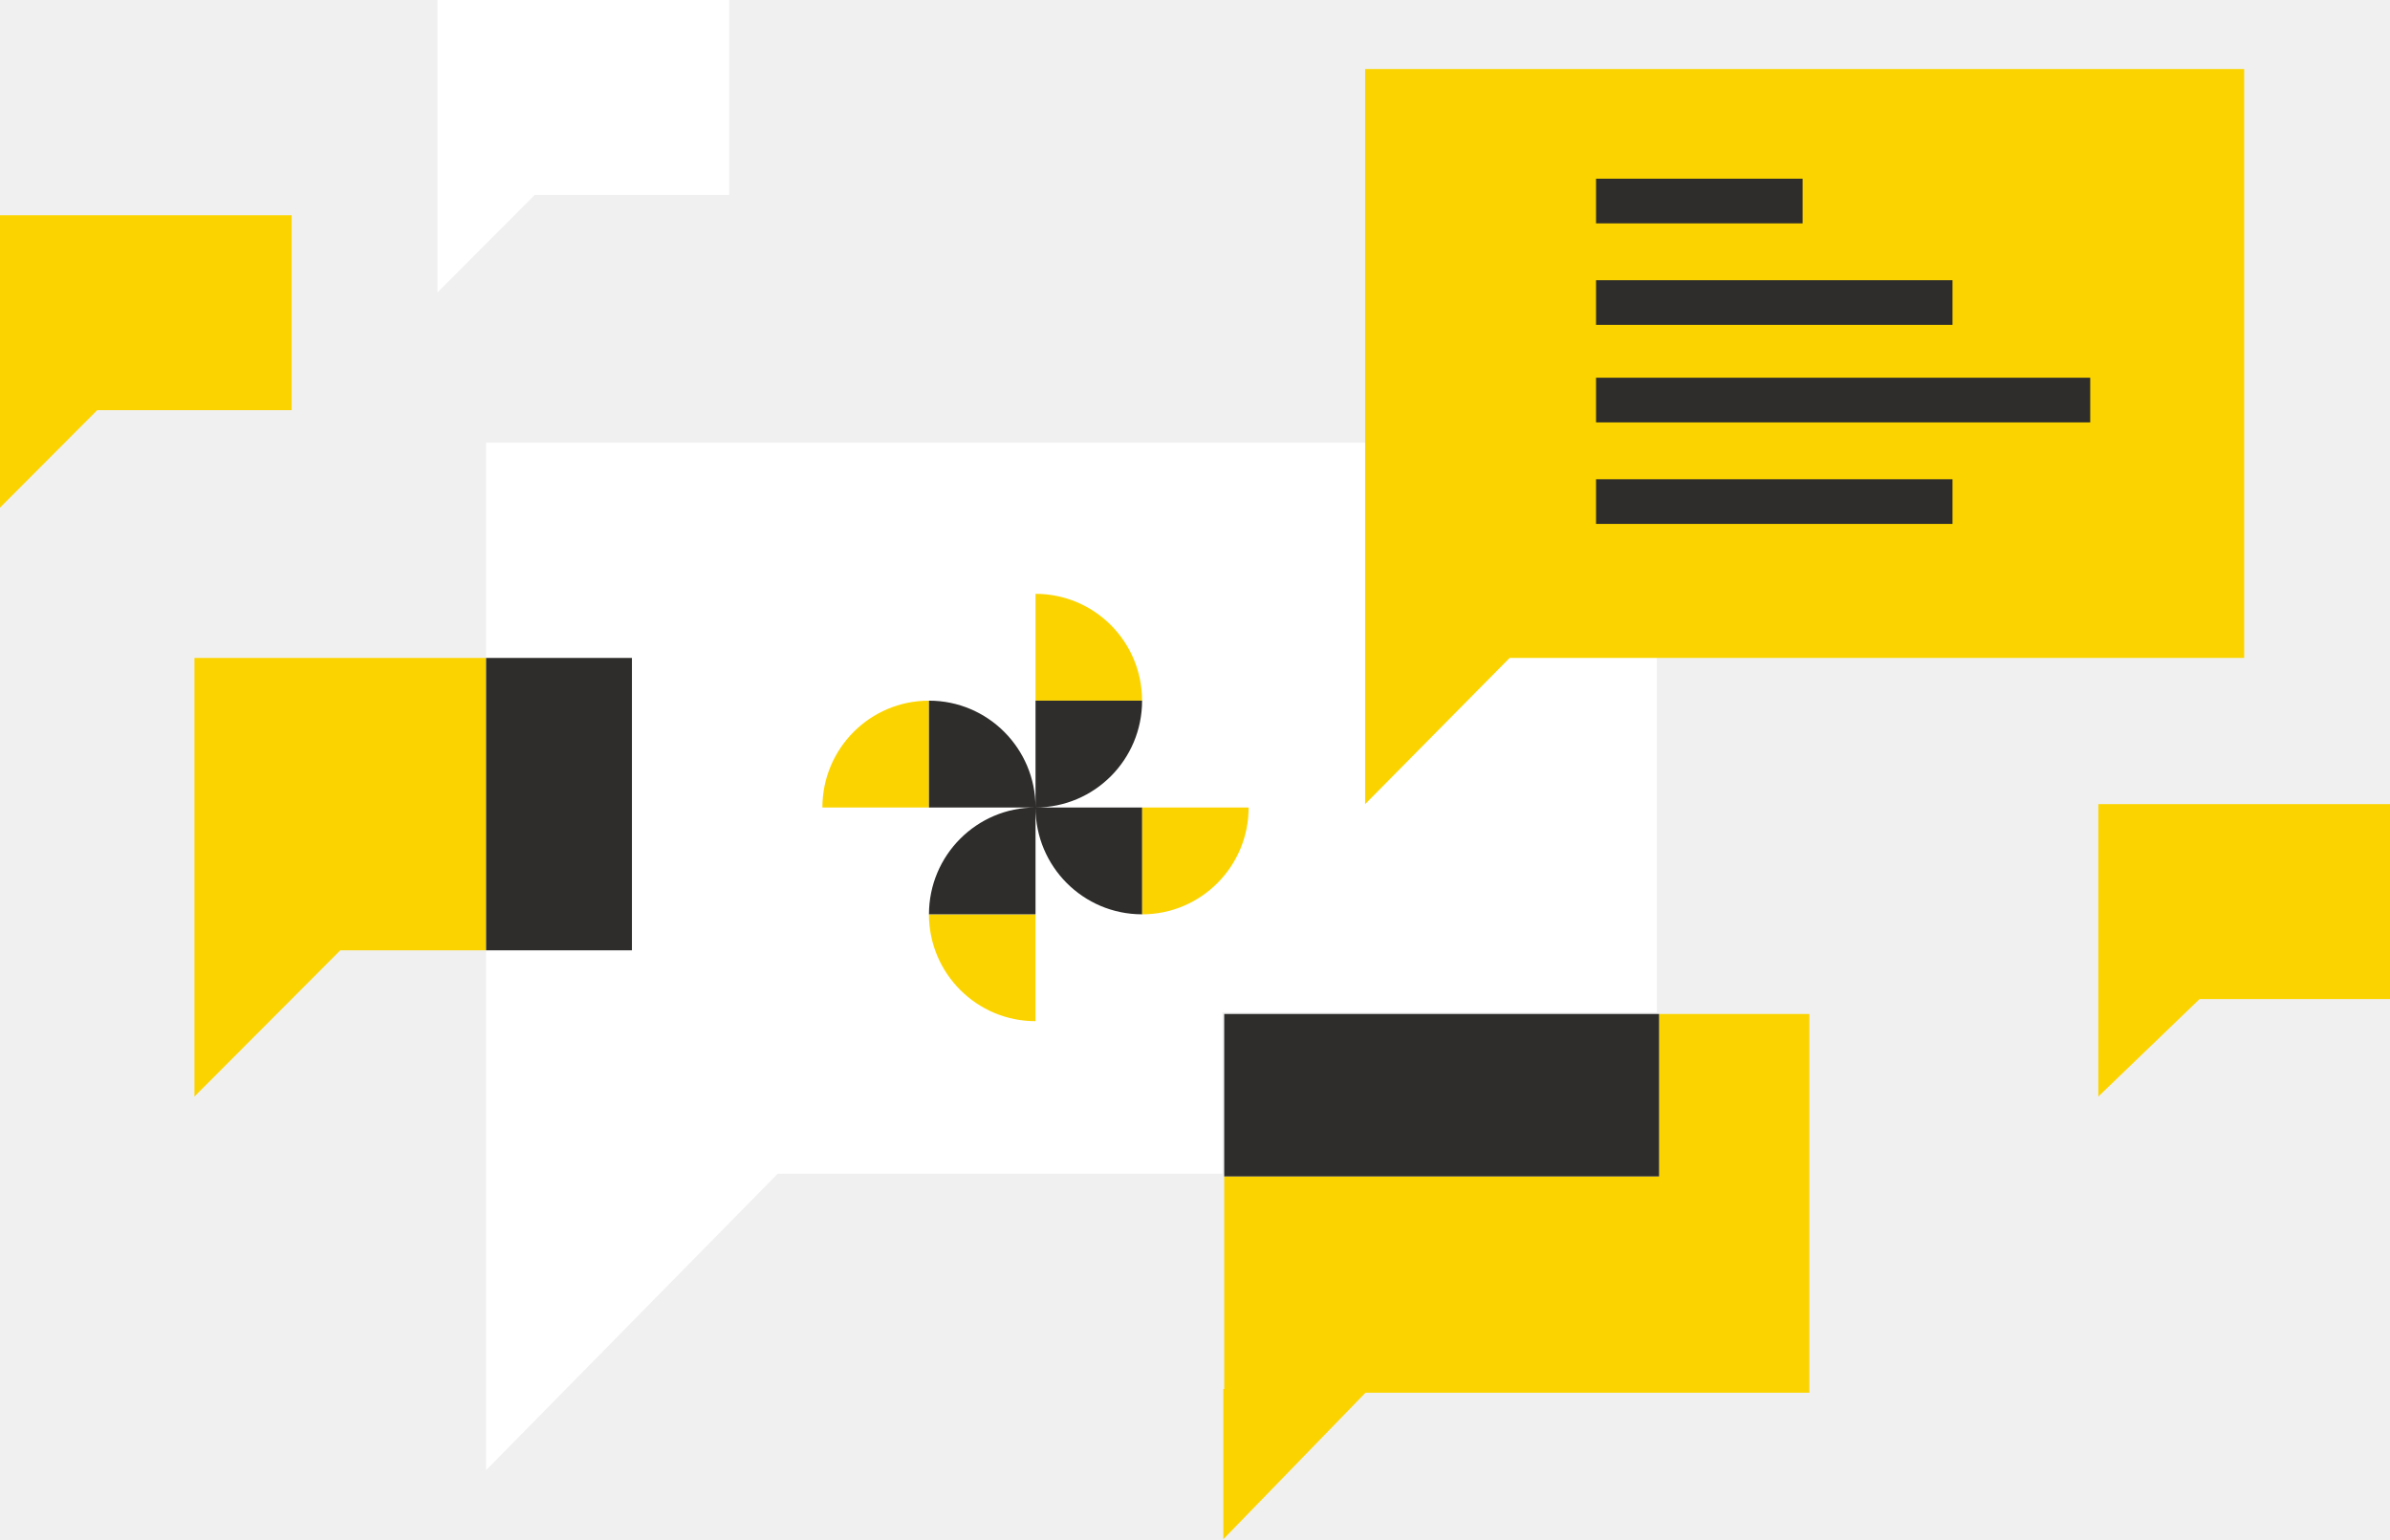
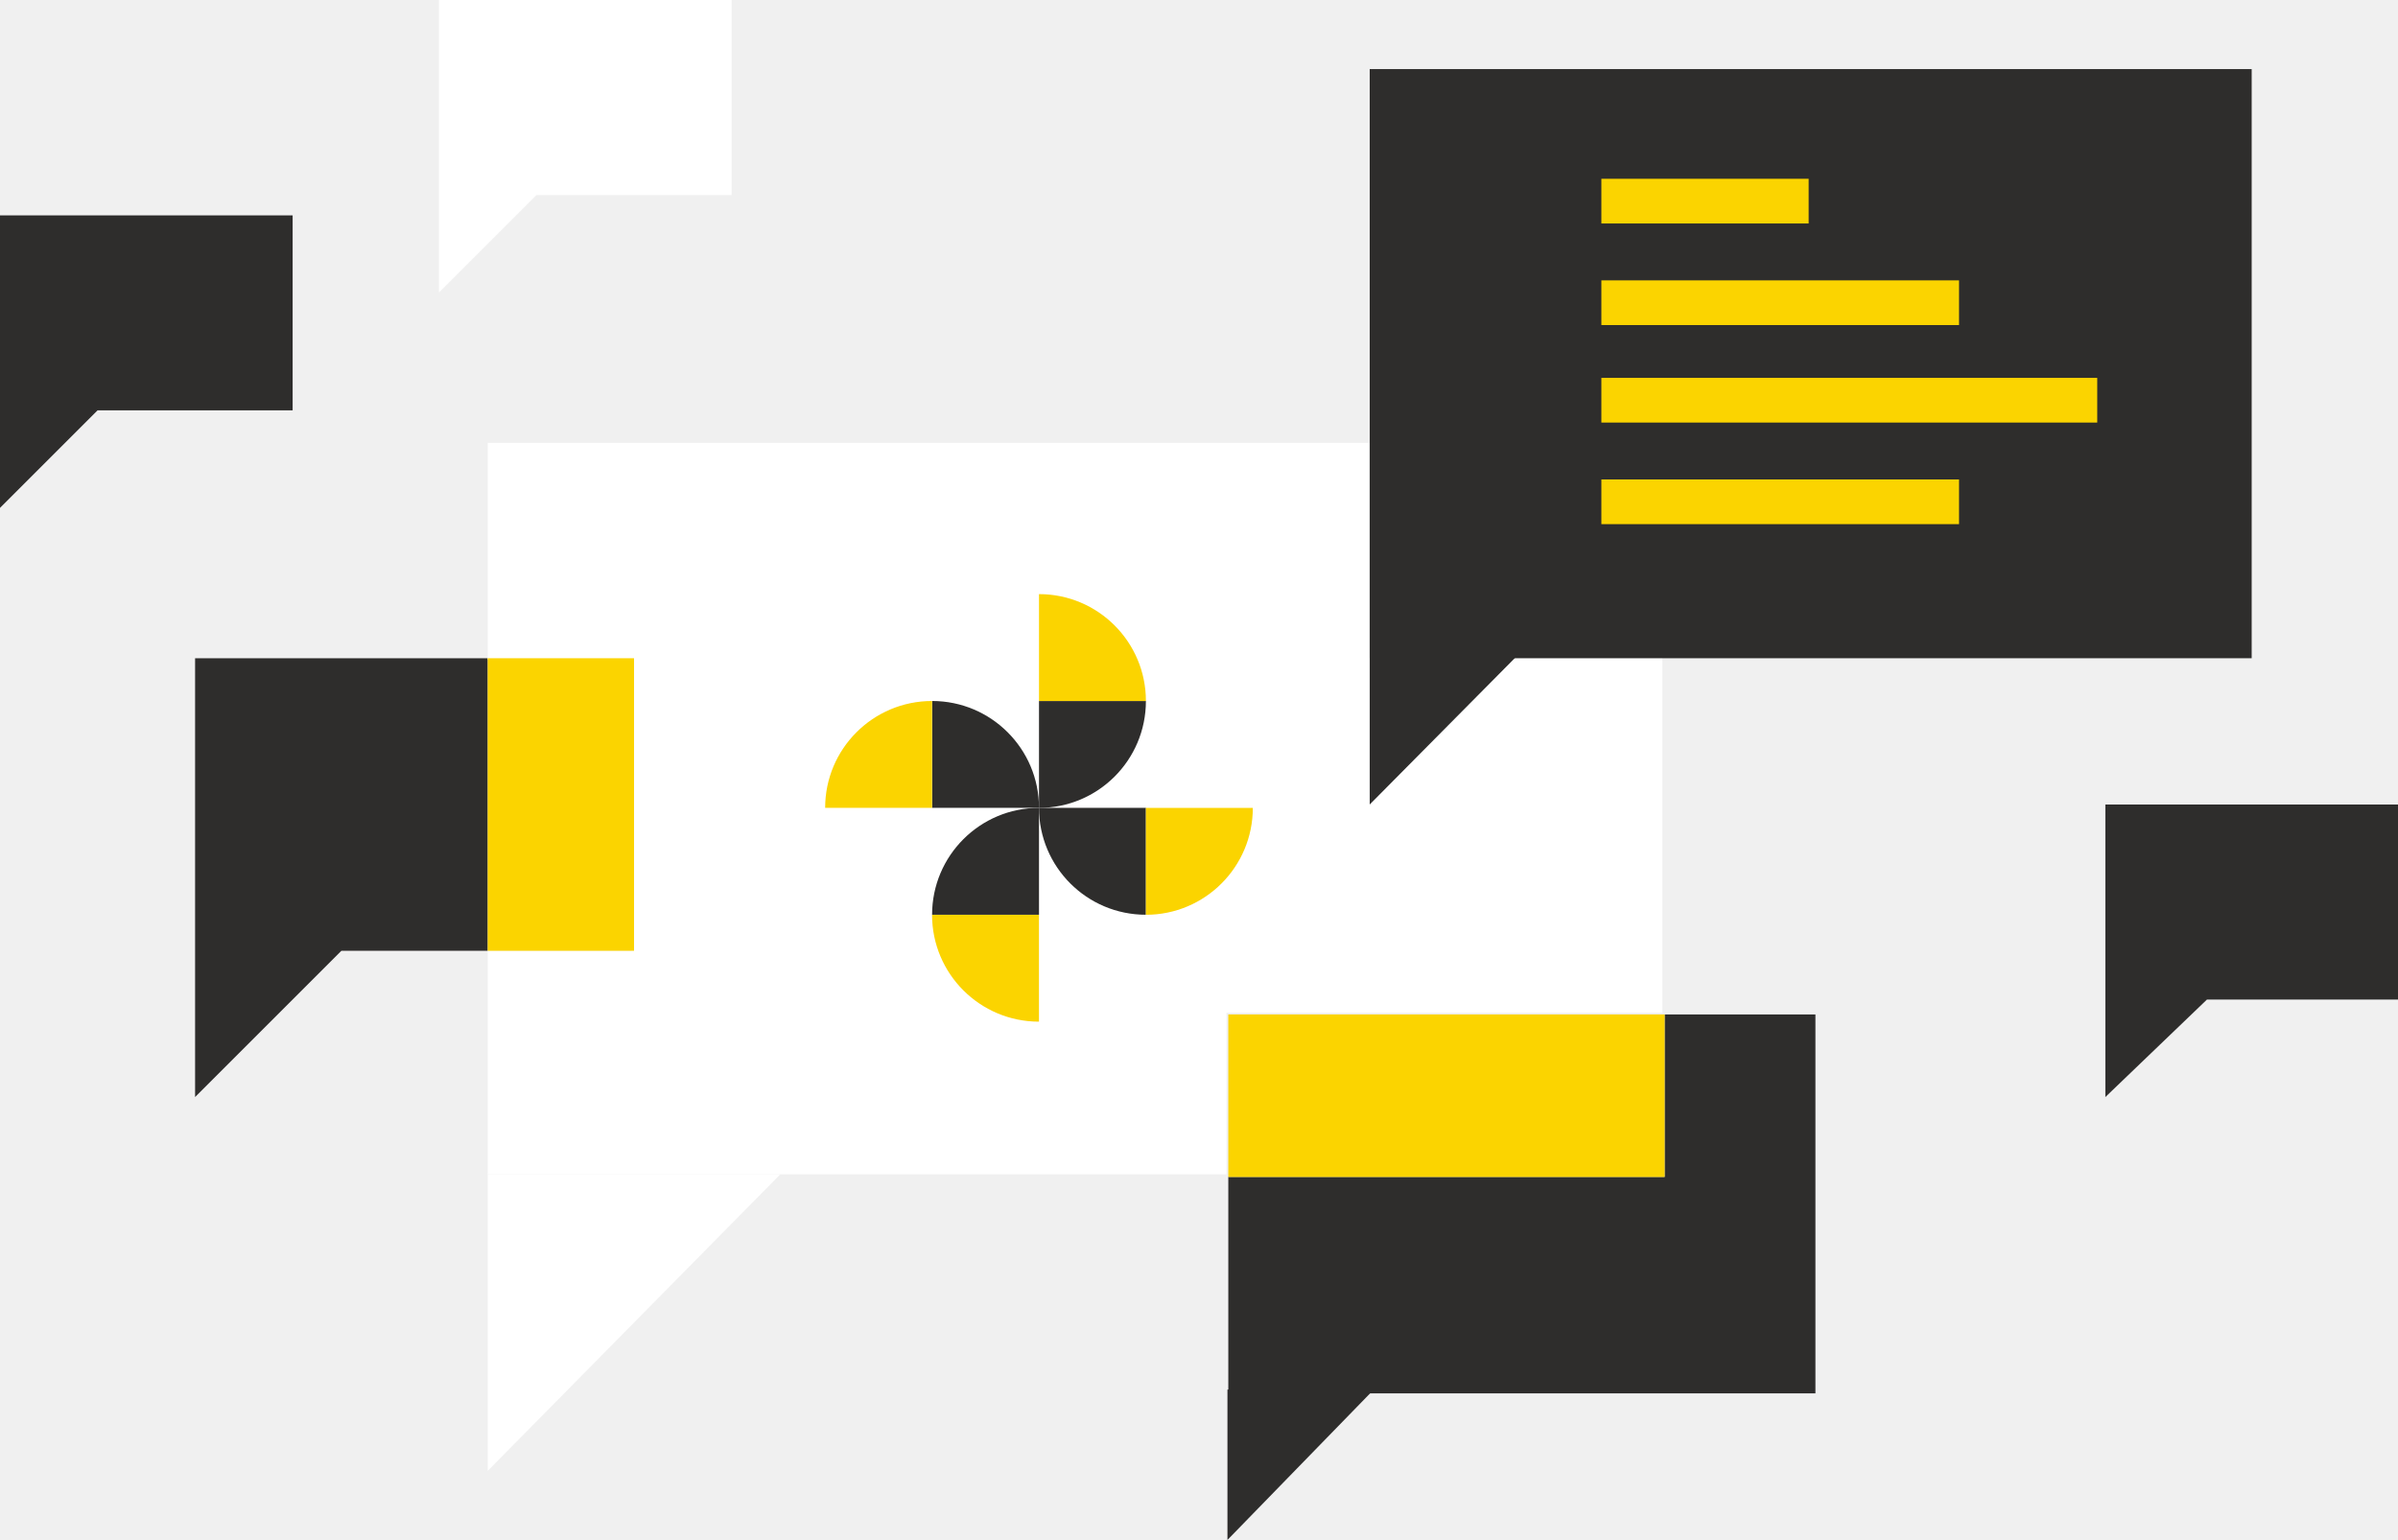
- <svg xmlns="http://www.w3.org/2000/svg" width="590" height="380">
-   <g fill-rule="nonzero" fill="none">
-     <path d="M192 289.763l-72 73.192v-73.192h72zm145.33-180.475v88.661l35.683-35.953H409v87.921H301.745v39.846H120v-55.15h35.35v-71.861H120v-53.464h217.33zM180 0v48.127h-48L108 72.19V0h72z" fill="#FFF" />
-     <path d="M446.666 250.329v93.502H337.098L302 380v-37.098h.211v-52.48h107.357v-40.093h37.098zM590 198.522v48.127h-47l-25 24.063v-72.19h72zm-470-36.095v72.19H84l-36 36.095V162.427h72zm135.626 63.307v26.374c-14.533 0-26.305-11.81-26.305-26.374h26.305zm52.616-26.373c0 14.571-11.779 26.374-26.304 26.374v-26.374h26.304zm-78.921-26.381v26.374h-26.304c0-14.571 11.779-26.374 26.304-26.374zM554 17.045v145.382H372.672L337 198.522V17.045h217zM255.633 146.606c14.533 0 26.305 11.811 26.305 26.374h-26.305v-26.374zM24 101.267L0 125.33v-24.063h24zM72 53.14v48.126H0V53.14h72z" fill="#FBD400" />
-     <path d="M409.568 250.329v40.101H302.211v-40.101h107.357zM156 162.427v72.19h-36v-72.19h36zm99.633 36.927v26.373h-26.304c0-14.571 11.779-26.373 26.304-26.373zm26.305 0v26.373c-14.533 0-26.305-11.81-26.305-26.373h26.305zm-52.609-26.374c14.533 0 26.304 11.81 26.304 26.374h-26.304V172.98zm52.609 0c0 14.571-11.78 26.374-26.305 26.374V172.98h26.305zM482 118.312v11.029h-88v-11.029h88zm34-25.066v11.029H394v-11.03h122zm-34-24.064v11.03h-88v-11.03h88zm-37-25.066v11.03h-51v-11.03h51z" fill="#2E2D2C" />
-   </g>
+ <svg xmlns="http://www.w3.org/2000/svg" width="590" height="379" fill="none">
+   <path d="M302 379v-37h36l-36 37z" fill="#2E2D2C" />
+   <path d="M409.567 249.67v39.988H302.211v53.269h144.454V249.67h-37.098z" fill="#2E2D2C" />
+   <path d="M409.567 249.67H302.211v39.996h107.356V249.67z" fill="#FBD400" />
+   <path d="M120 362v-73h72l-72 73z" fill="#fff" />
+   <path d="M72 53H0v48h72V53zM0 125v-24h24L0 125z" fill="#2E2D2C" />
+   <path d="M180 0h-72v48h72V0zM108 72V48h24l-24 24z" fill="#fff" />
+   <path d="M590 198h-72v48h72v-48zM518 270v-24h25l-25 24zM48 270v-36h36l-36 36zM120 162H48v72h72v-72z" fill="#2E2D2C" />
+   <path d="M373.013 161.57l-35.683 35.858V109H120v53.324h35.35v71.671H120V289h181.745v-39.74H409v-87.69h-35.987z" fill="#fff" />
+   <path d="M156 162h-36v72h36v-72z" fill="#FBD400" />
+   <path d="M554 17H337v145h217V17z" fill="#2E2D2C" />
+   <path d="M337 109v89l36.35-36.685H409V109h-72z" fill="#2E2D2C" />
+   <path d="M445 55V44h-51v11h51zM482 80V69h-88v11h88zM516 104V93H394v11h122zM482 129v-11h-88v11h88z" fill="#FBD400" />
+   <path d="M255.633 198.829h-26.304v-26.305c14.533 0 26.304 11.78 26.304 26.305z" fill="#2E2D2C" />
+   <path d="M229.322 172.524v26.305h-26.304c0-14.533 11.779-26.305 26.304-26.305z" fill="#FBD400" />
+   <path d="M255.633 198.83v-26.305h26.304c0 14.533-11.779 26.305-26.304 26.305z" fill="#2E2D2C" />
+   <path d="M281.937 172.525h-26.304v-26.304c14.532 0 26.304 11.779 26.304 26.304z" fill="#FBD400" />
+   <path d="M255.633 198.829v26.304h-26.304c0-14.533 11.779-26.304 26.304-26.304z" fill="#2E2D2C" />
+   <path d="M229.321 225.14h26.305v26.305c-14.533 0-26.305-11.78-26.305-26.305z" fill="#FBD400" />
+   <path d="M255.633 198.829h26.304v26.304c-14.532 0-26.304-11.779-26.304-26.304z" fill="#2E2D2C" />
+   <path d="M281.938 225.141v-26.305h26.304c0 14.533-11.779 26.305-26.304 26.305z" fill="#FBD400" />
</svg>
